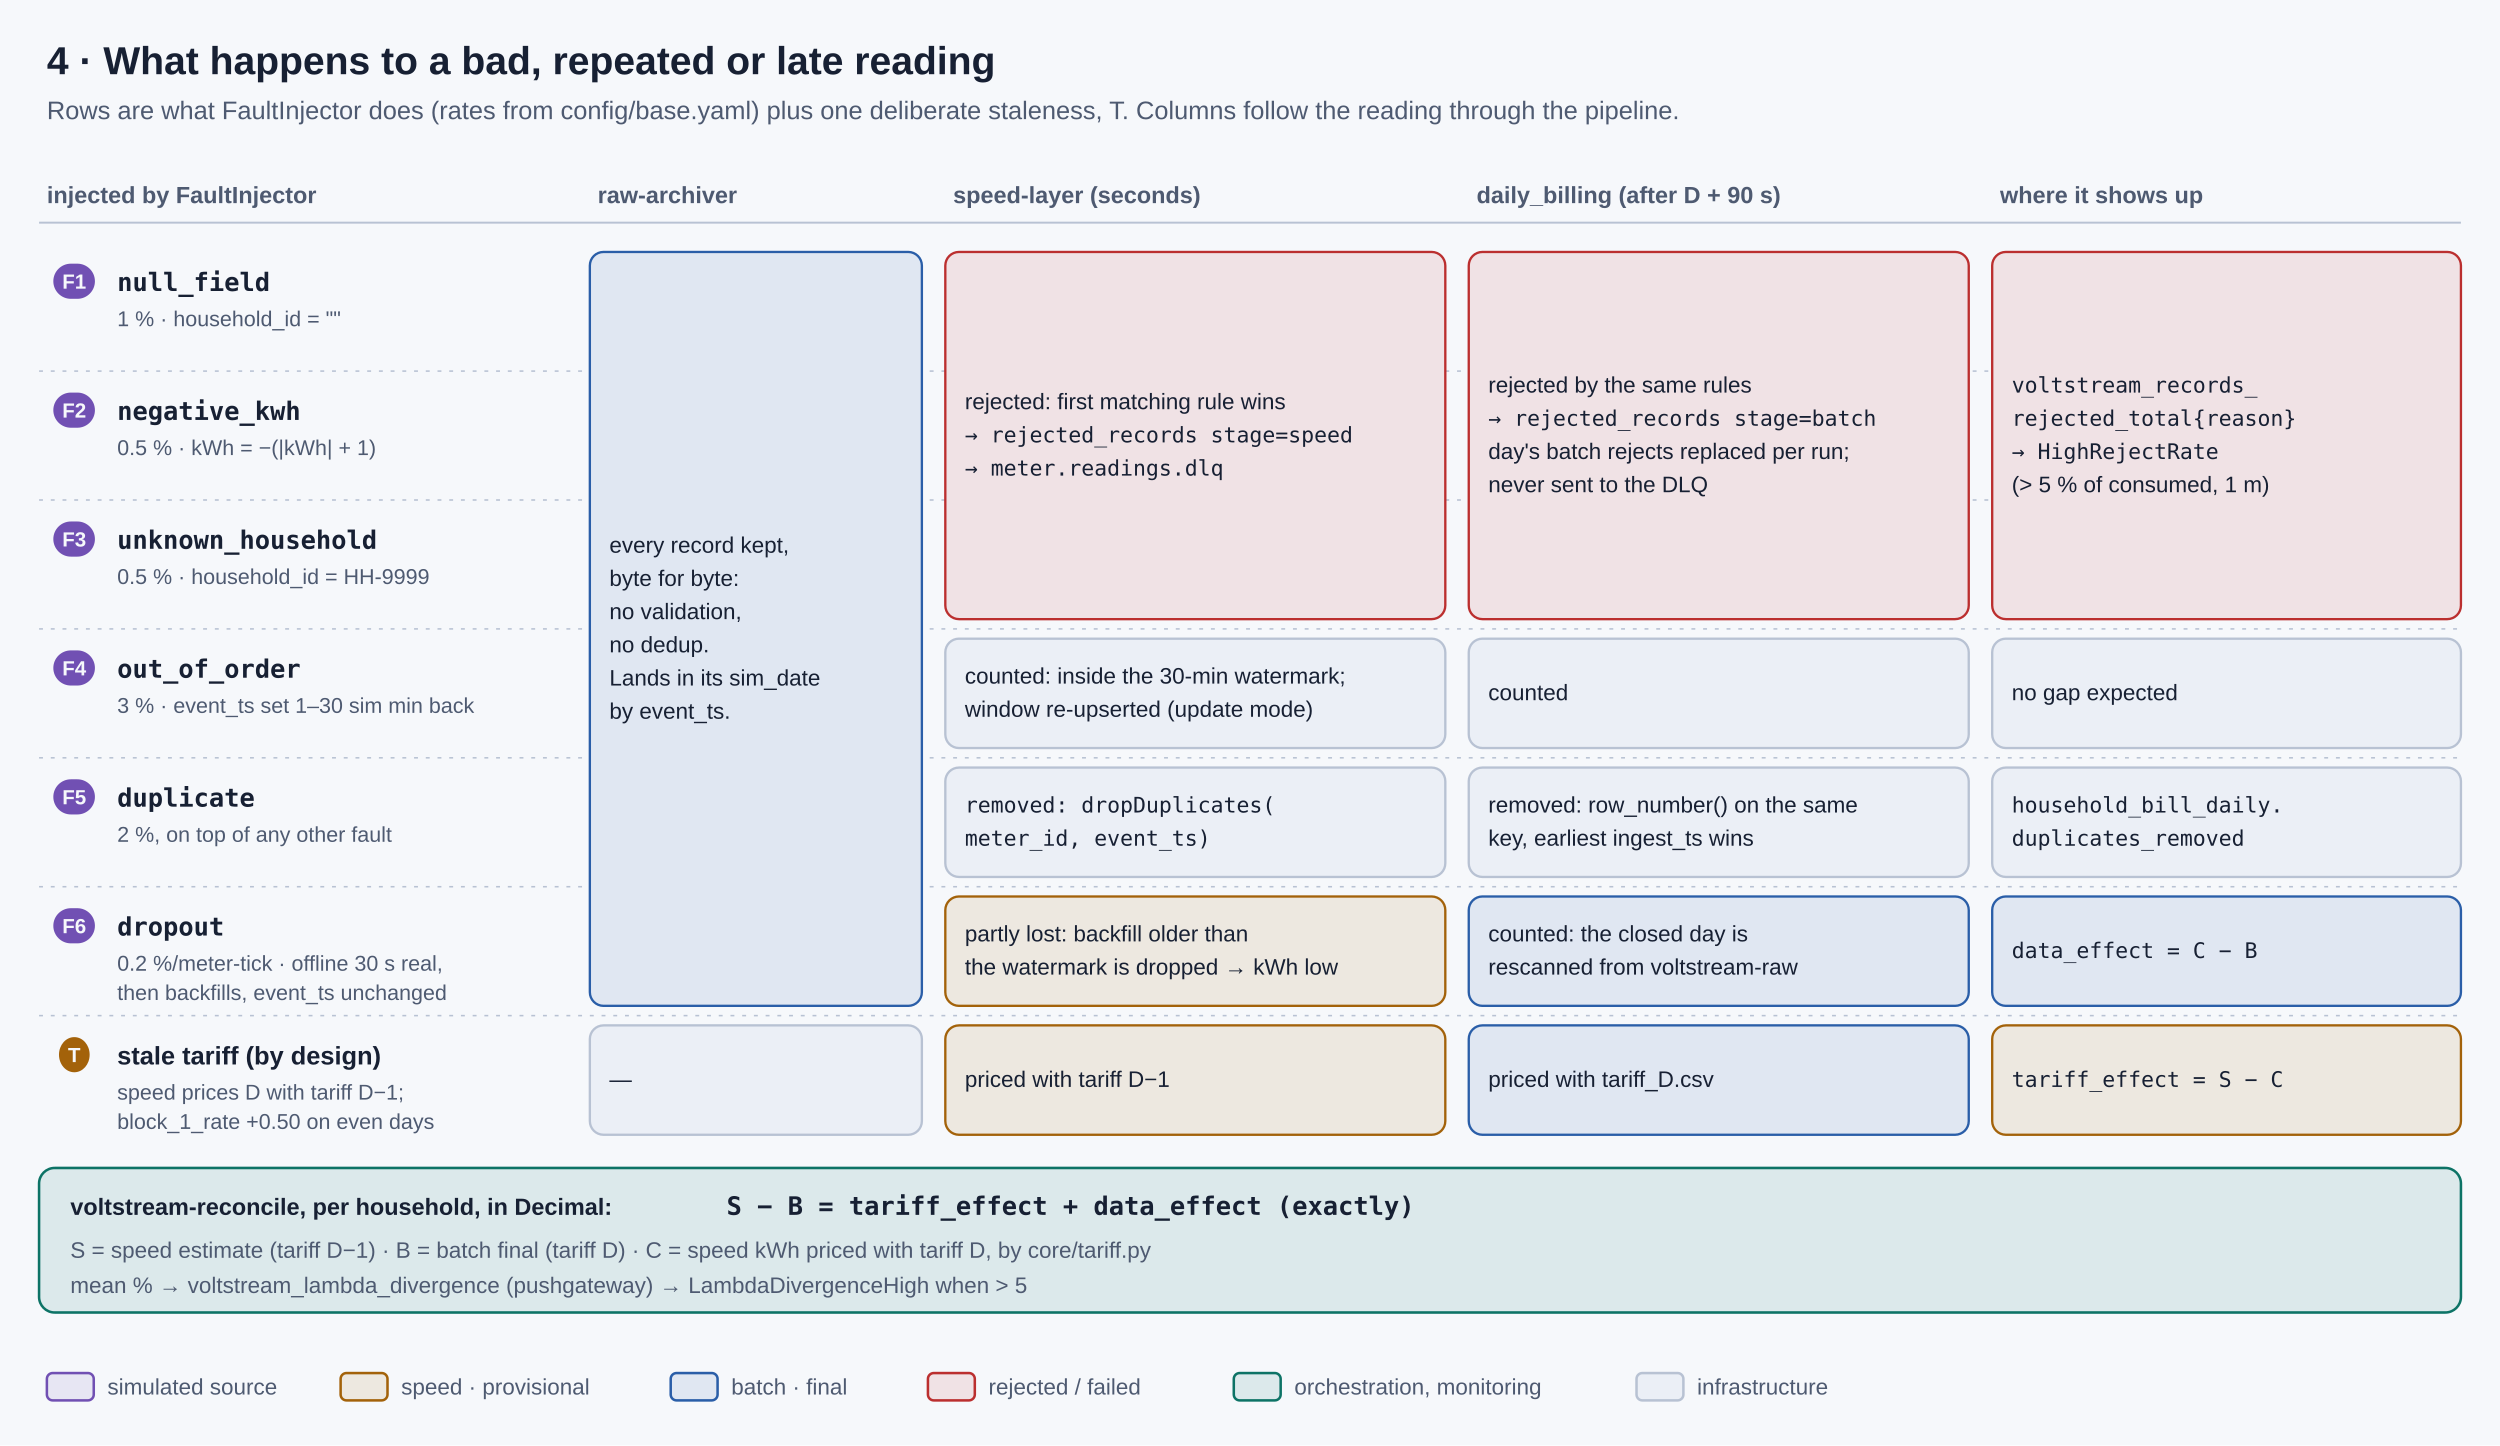
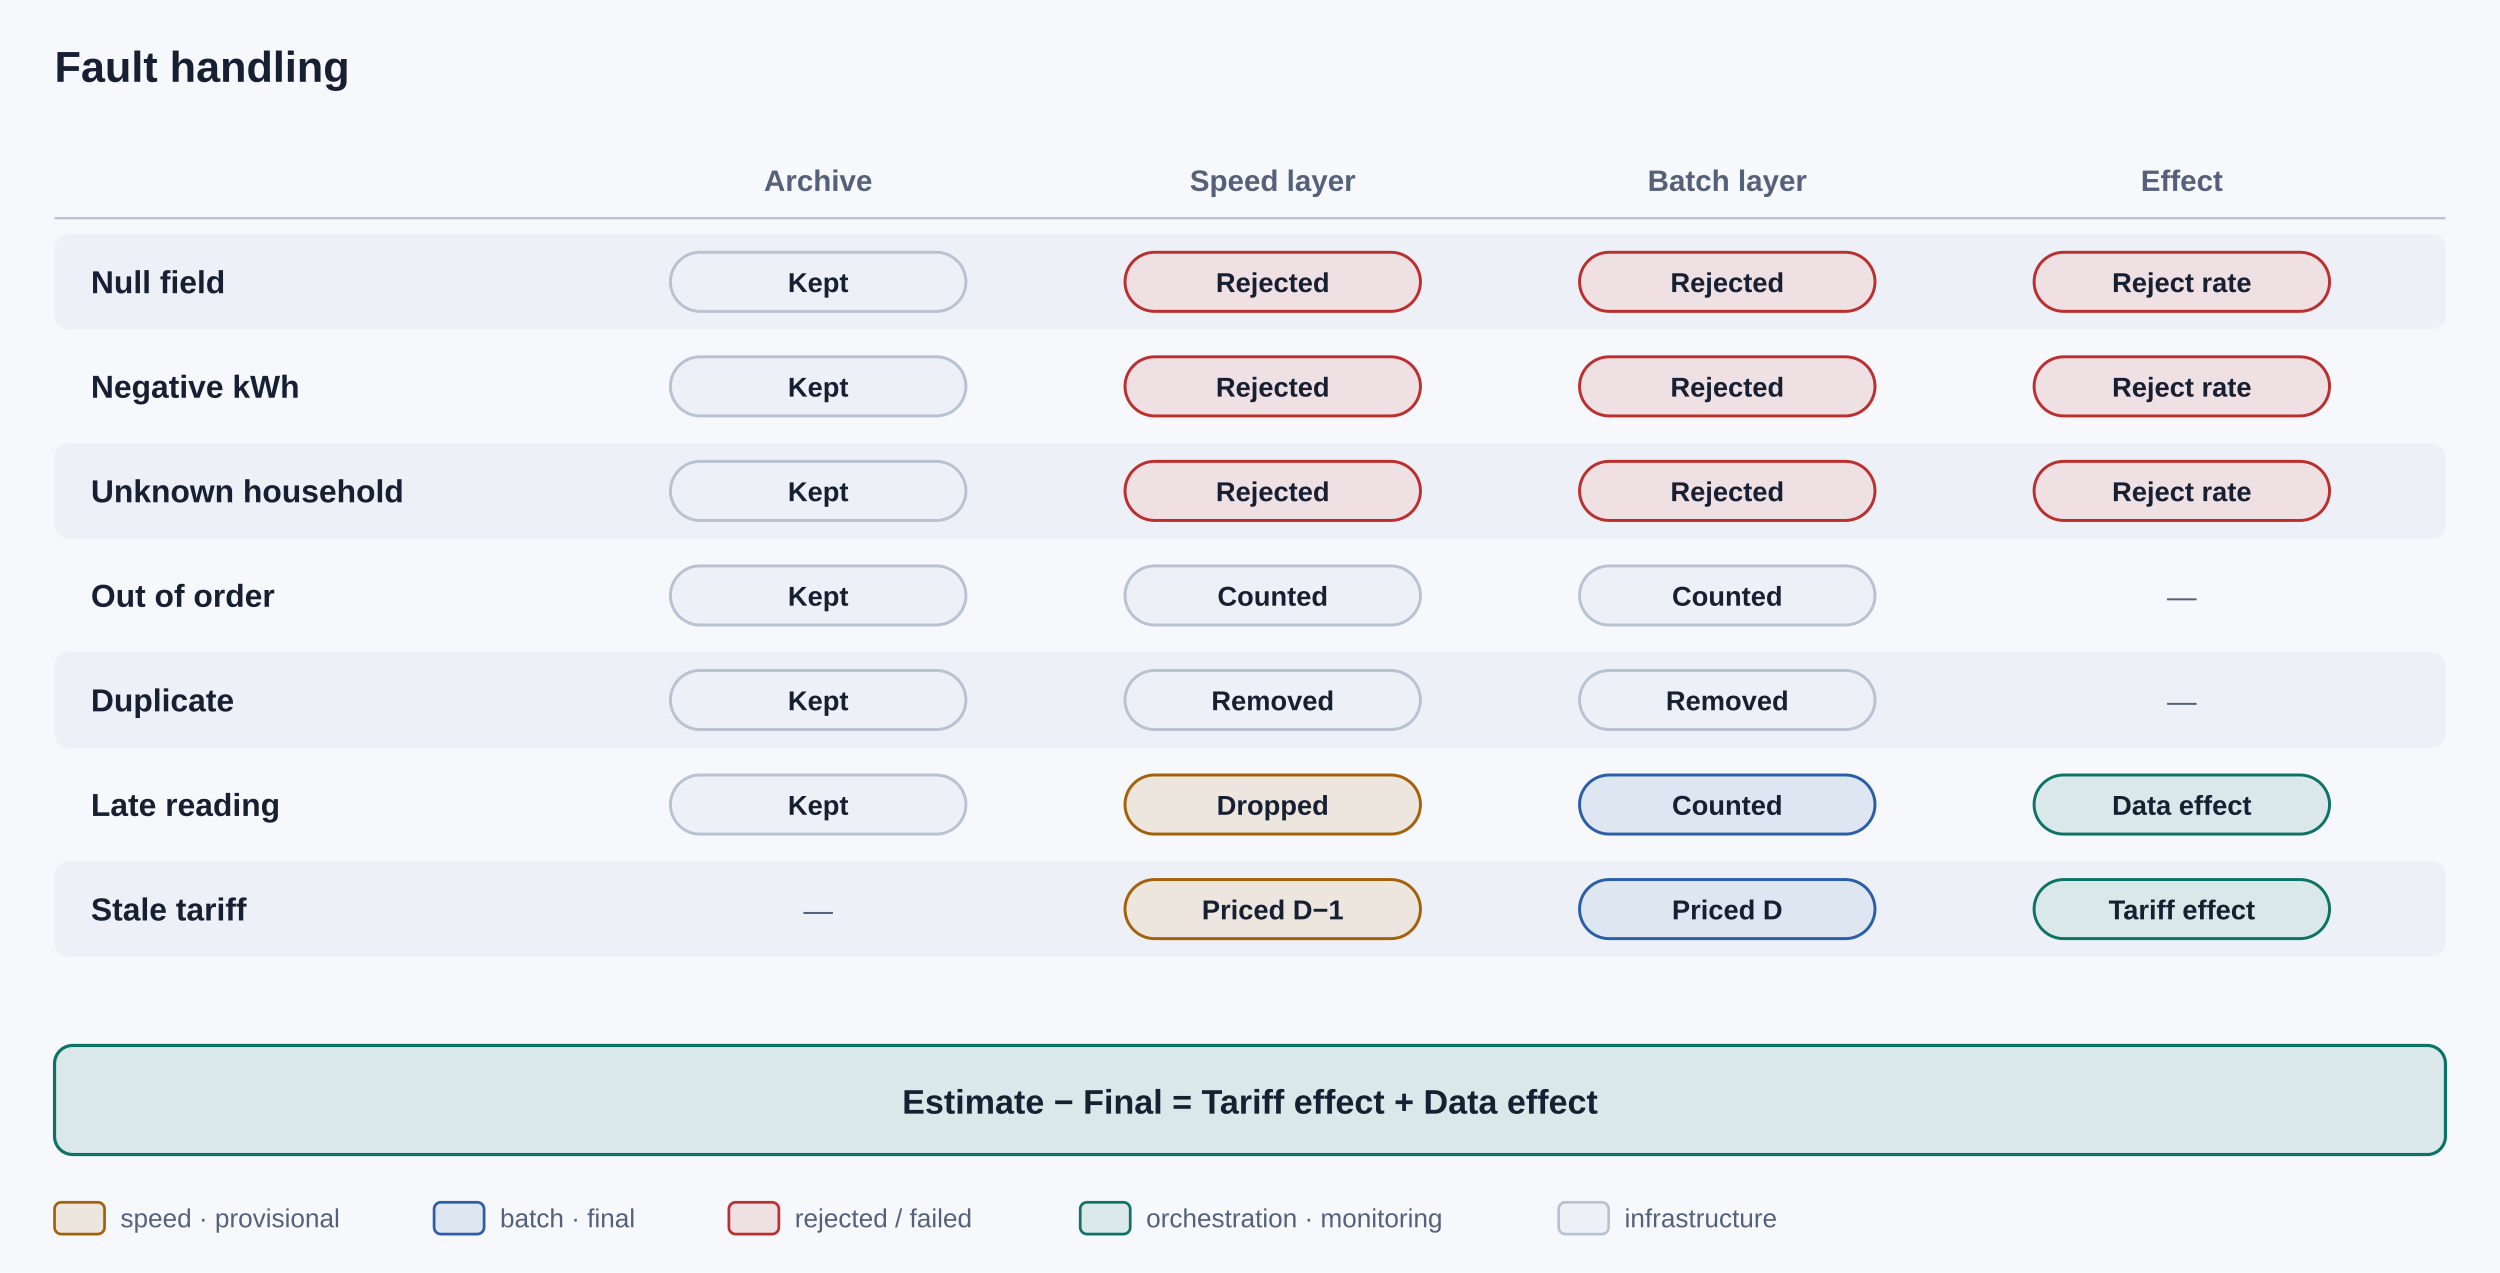
- <svg xmlns="http://www.w3.org/2000/svg" width="1280" height="740" viewBox="0 0 1280 740" role="img" aria-labelledby="title desc">
+ <svg xmlns="http://www.w3.org/2000/svg" width="1100" height="560" viewBox="0 0 1100 560" role="img" aria-labelledby="title desc">
  <defs />
-   <rect width="1280" height="740" fill="#f6f8fb" />
-   <text x="24.0" y="38.0" font-family="'Segoe UI', -apple-system, BlinkMacSystemFont, 'Helvetica Neue', Arial, sans-serif" font-size="20" font-weight="650" fill="#172033" text-anchor="start">4 · What happens to a bad, repeated or late reading</text>
-   <text x="24.0" y="61.0" font-family="'Segoe UI', -apple-system, BlinkMacSystemFont, 'Helvetica Neue', Arial, sans-serif" font-size="13" font-weight="400" fill="#4e5a71" text-anchor="start">Rows are what FaultInjector does (rates from config/base.yaml) plus one deliberate staleness, T. Columns follow the reading through the pipeline.</text>
-   <text x="24.0" y="104.0" font-family="'Segoe UI', -apple-system, BlinkMacSystemFont, 'Helvetica Neue', Arial, sans-serif" font-size="12" font-weight="700" fill="#4e5a71" text-anchor="start">injected by FaultInjector</text>
-   <text x="306.0" y="104.0" font-family="'Segoe UI', -apple-system, BlinkMacSystemFont, 'Helvetica Neue', Arial, sans-serif" font-size="12" font-weight="700" fill="#4e5a71" text-anchor="start">raw-archiver</text>
-   <text x="488.0" y="104.0" font-family="'Segoe UI', -apple-system, BlinkMacSystemFont, 'Helvetica Neue', Arial, sans-serif" font-size="12" font-weight="700" fill="#4e5a71" text-anchor="start">speed-layer (seconds)</text>
-   <text x="756.0" y="104.0" font-family="'Segoe UI', -apple-system, BlinkMacSystemFont, 'Helvetica Neue', Arial, sans-serif" font-size="12" font-weight="700" fill="#4e5a71" text-anchor="start">daily_billing (after D + 90 s)</text>
-   <text x="1024.0" y="104.0" font-family="'Segoe UI', -apple-system, BlinkMacSystemFont, 'Helvetica Neue', Arial, sans-serif" font-size="12" font-weight="700" fill="#4e5a71" text-anchor="start">where it shows up</text>
-   <line x1="20" y1="114" x2="1260" y2="114" stroke="#b8c2d3" stroke-width="1" />
-   <rect x="27.3" y="135.0" width="21.3" height="18.0" rx="9" fill="#7150b3" />
-   <text x="38.0" y="147.8" font-family="'Segoe UI', -apple-system, BlinkMacSystemFont, 'Helvetica Neue', Arial, sans-serif" font-size="10.5" font-weight="700" fill="#f6f8fb" text-anchor="middle">F1</text>
-   <text x="60.0" y="149.0" font-family="ui-monospace, 'SFMono-Regular', 'Cascadia Mono', Consolas, Menlo, monospace" font-size="13" font-weight="650" fill="#172033" text-anchor="start">null_field</text>
-   <text x="60.0" y="167.0" font-family="'Segoe UI', -apple-system, BlinkMacSystemFont, 'Helvetica Neue', Arial, sans-serif" font-size="11" font-weight="400" fill="#4e5a71" text-anchor="start">1 % · household_id = ""</text>
-   <rect x="27.3" y="201.0" width="21.3" height="18.0" rx="9" fill="#7150b3" />
-   <text x="38.0" y="213.8" font-family="'Segoe UI', -apple-system, BlinkMacSystemFont, 'Helvetica Neue', Arial, sans-serif" font-size="10.5" font-weight="700" fill="#f6f8fb" text-anchor="middle">F2</text>
-   <text x="60.0" y="215.0" font-family="ui-monospace, 'SFMono-Regular', 'Cascadia Mono', Consolas, Menlo, monospace" font-size="13" font-weight="650" fill="#172033" text-anchor="start">negative_kwh</text>
-   <text x="60.0" y="233.0" font-family="'Segoe UI', -apple-system, BlinkMacSystemFont, 'Helvetica Neue', Arial, sans-serif" font-size="11" font-weight="400" fill="#4e5a71" text-anchor="start">0.5 % · kWh = −(|kWh| + 1)</text>
-   <line x1="20" y1="190" x2="1260" y2="190" stroke="#b8c2d3" stroke-width="0.8" stroke-dasharray="2 4" />
-   <rect x="27.3" y="267.0" width="21.3" height="18.0" rx="9" fill="#7150b3" />
-   <text x="38.0" y="279.8" font-family="'Segoe UI', -apple-system, BlinkMacSystemFont, 'Helvetica Neue', Arial, sans-serif" font-size="10.5" font-weight="700" fill="#f6f8fb" text-anchor="middle">F3</text>
-   <text x="60.0" y="281.0" font-family="ui-monospace, 'SFMono-Regular', 'Cascadia Mono', Consolas, Menlo, monospace" font-size="13" font-weight="650" fill="#172033" text-anchor="start">unknown_household</text>
-   <text x="60.0" y="299.0" font-family="'Segoe UI', -apple-system, BlinkMacSystemFont, 'Helvetica Neue', Arial, sans-serif" font-size="11" font-weight="400" fill="#4e5a71" text-anchor="start">0.5 % · household_id = HH-9999</text>
-   <line x1="20" y1="256" x2="1260" y2="256" stroke="#b8c2d3" stroke-width="0.8" stroke-dasharray="2 4" />
-   <rect x="27.3" y="333.0" width="21.3" height="18.0" rx="9" fill="#7150b3" />
-   <text x="38.0" y="345.8" font-family="'Segoe UI', -apple-system, BlinkMacSystemFont, 'Helvetica Neue', Arial, sans-serif" font-size="10.5" font-weight="700" fill="#f6f8fb" text-anchor="middle">F4</text>
-   <text x="60.0" y="347.0" font-family="ui-monospace, 'SFMono-Regular', 'Cascadia Mono', Consolas, Menlo, monospace" font-size="13" font-weight="650" fill="#172033" text-anchor="start">out_of_order</text>
-   <text x="60.0" y="365.0" font-family="'Segoe UI', -apple-system, BlinkMacSystemFont, 'Helvetica Neue', Arial, sans-serif" font-size="11" font-weight="400" fill="#4e5a71" text-anchor="start">3 % · event_ts set 1–30 sim min back</text>
-   <line x1="20" y1="322" x2="1260" y2="322" stroke="#b8c2d3" stroke-width="0.8" stroke-dasharray="2 4" />
-   <rect x="27.3" y="399.0" width="21.3" height="18.0" rx="9" fill="#7150b3" />
-   <text x="38.0" y="411.8" font-family="'Segoe UI', -apple-system, BlinkMacSystemFont, 'Helvetica Neue', Arial, sans-serif" font-size="10.5" font-weight="700" fill="#f6f8fb" text-anchor="middle">F5</text>
-   <text x="60.0" y="413.0" font-family="ui-monospace, 'SFMono-Regular', 'Cascadia Mono', Consolas, Menlo, monospace" font-size="13" font-weight="650" fill="#172033" text-anchor="start">duplicate</text>
-   <text x="60.0" y="431.0" font-family="'Segoe UI', -apple-system, BlinkMacSystemFont, 'Helvetica Neue', Arial, sans-serif" font-size="11" font-weight="400" fill="#4e5a71" text-anchor="start">2 %, on top of any other fault</text>
-   <line x1="20" y1="388" x2="1260" y2="388" stroke="#b8c2d3" stroke-width="0.8" stroke-dasharray="2 4" />
-   <rect x="27.3" y="465.0" width="21.3" height="18.0" rx="9" fill="#7150b3" />
-   <text x="38.0" y="477.8" font-family="'Segoe UI', -apple-system, BlinkMacSystemFont, 'Helvetica Neue', Arial, sans-serif" font-size="10.5" font-weight="700" fill="#f6f8fb" text-anchor="middle">F6</text>
-   <text x="60.0" y="479.0" font-family="ui-monospace, 'SFMono-Regular', 'Cascadia Mono', Consolas, Menlo, monospace" font-size="13" font-weight="650" fill="#172033" text-anchor="start">dropout</text>
-   <text x="60.0" y="497.0" font-family="'Segoe UI', -apple-system, BlinkMacSystemFont, 'Helvetica Neue', Arial, sans-serif" font-size="11" font-weight="400" fill="#4e5a71" text-anchor="start">0.2 %/meter-tick · offline 30 s real,</text>
-   <text x="60.0" y="512.0" font-family="'Segoe UI', -apple-system, BlinkMacSystemFont, 'Helvetica Neue', Arial, sans-serif" font-size="11" font-weight="400" fill="#4e5a71" text-anchor="start">then backfills, event_ts unchanged</text>
-   <line x1="20" y1="454" x2="1260" y2="454" stroke="#b8c2d3" stroke-width="0.8" stroke-dasharray="2 4" />
-   <rect x="30.2" y="531.0" width="15.7" height="18.0" rx="9" fill="#a3620a" />
-   <text x="38.0" y="543.8" font-family="'Segoe UI', -apple-system, BlinkMacSystemFont, 'Helvetica Neue', Arial, sans-serif" font-size="10.5" font-weight="700" fill="#f6f8fb" text-anchor="middle">T</text>
-   <text x="60.0" y="545.0" font-family="'Segoe UI', -apple-system, BlinkMacSystemFont, 'Helvetica Neue', Arial, sans-serif" font-size="13" font-weight="650" fill="#172033" text-anchor="start">stale tariff (by design)</text>
-   <text x="60.0" y="563.0" font-family="'Segoe UI', -apple-system, BlinkMacSystemFont, 'Helvetica Neue', Arial, sans-serif" font-size="11" font-weight="400" fill="#4e5a71" text-anchor="start">speed prices D with tariff D−1;</text>
-   <text x="60.0" y="578.0" font-family="'Segoe UI', -apple-system, BlinkMacSystemFont, 'Helvetica Neue', Arial, sans-serif" font-size="11" font-weight="400" fill="#4e5a71" text-anchor="start">block_1_rate +0.50 on even days</text>
-   <line x1="20" y1="520" x2="1260" y2="520" stroke="#b8c2d3" stroke-width="0.8" stroke-dasharray="2 4" />
-   <rect x="302.0" y="129.0" width="170.0" height="386.0" rx="7" fill="#e0e7f2" stroke="#2a5ea8" stroke-width="1.2" />
-   <text x="312.0" y="283.0" font-family="'Segoe UI', -apple-system, BlinkMacSystemFont, 'Helvetica Neue', Arial, sans-serif" font-size="11.5" font-weight="400" fill="#172033" text-anchor="start">every record kept,</text>
-   <text x="312.0" y="300.0" font-family="'Segoe UI', -apple-system, BlinkMacSystemFont, 'Helvetica Neue', Arial, sans-serif" font-size="11.5" font-weight="400" fill="#172033" text-anchor="start">byte for byte:</text>
-   <text x="312.0" y="317.0" font-family="'Segoe UI', -apple-system, BlinkMacSystemFont, 'Helvetica Neue', Arial, sans-serif" font-size="11.5" font-weight="400" fill="#172033" text-anchor="start">no validation,</text>
-   <text x="312.0" y="334.0" font-family="'Segoe UI', -apple-system, BlinkMacSystemFont, 'Helvetica Neue', Arial, sans-serif" font-size="11.5" font-weight="400" fill="#172033" text-anchor="start">no dedup.</text>
-   <text x="312.0" y="351.0" font-family="'Segoe UI', -apple-system, BlinkMacSystemFont, 'Helvetica Neue', Arial, sans-serif" font-size="11.5" font-weight="400" fill="#172033" text-anchor="start">Lands in its sim_date</text>
-   <text x="312.0" y="368.0" font-family="'Segoe UI', -apple-system, BlinkMacSystemFont, 'Helvetica Neue', Arial, sans-serif" font-size="11.5" font-weight="400" fill="#172033" text-anchor="start">by event_ts.</text>
-   <rect x="302.0" y="525.0" width="170.0" height="56.0" rx="7" fill="#ebeff6" stroke="#b8c2d3" stroke-width="1.2" />
-   <text x="312.0" y="556.5" font-family="'Segoe UI', -apple-system, BlinkMacSystemFont, 'Helvetica Neue', Arial, sans-serif" font-size="11.5" font-weight="400" fill="#172033" text-anchor="start">—</text>
-   <rect x="484.0" y="129.0" width="256.0" height="188.0" rx="7" fill="#f0e2e5" stroke="#bb2f2f" stroke-width="1.2" />
-   <text x="494.0" y="209.5" font-family="'Segoe UI', -apple-system, BlinkMacSystemFont, 'Helvetica Neue', Arial, sans-serif" font-size="11.5" font-weight="400" fill="#172033" text-anchor="start">rejected: first matching rule wins</text>
-   <text x="494.0" y="226.5" font-family="ui-monospace, 'SFMono-Regular', 'Cascadia Mono', Consolas, Menlo, monospace" font-size="11" font-weight="400" fill="#172033" text-anchor="start">→ rejected_records stage=speed</text>
-   <text x="494.0" y="243.5" font-family="ui-monospace, 'SFMono-Regular', 'Cascadia Mono', Consolas, Menlo, monospace" font-size="11" font-weight="400" fill="#172033" text-anchor="start">→ meter.readings.dlq</text>
-   <rect x="752.0" y="129.0" width="256.0" height="188.0" rx="7" fill="#f0e2e5" stroke="#bb2f2f" stroke-width="1.2" />
-   <text x="762.0" y="201.0" font-family="'Segoe UI', -apple-system, BlinkMacSystemFont, 'Helvetica Neue', Arial, sans-serif" font-size="11.5" font-weight="400" fill="#172033" text-anchor="start">rejected by the same rules</text>
-   <text x="762.0" y="218.0" font-family="ui-monospace, 'SFMono-Regular', 'Cascadia Mono', Consolas, Menlo, monospace" font-size="11" font-weight="400" fill="#172033" text-anchor="start">→ rejected_records stage=batch</text>
-   <text x="762.0" y="235.0" font-family="'Segoe UI', -apple-system, BlinkMacSystemFont, 'Helvetica Neue', Arial, sans-serif" font-size="11.5" font-weight="400" fill="#172033" text-anchor="start">day's batch rejects replaced per run;</text>
-   <text x="762.0" y="252.0" font-family="'Segoe UI', -apple-system, BlinkMacSystemFont, 'Helvetica Neue', Arial, sans-serif" font-size="11.5" font-weight="400" fill="#172033" text-anchor="start">never sent to the DLQ</text>
-   <rect x="1020.0" y="129.0" width="240.0" height="188.0" rx="7" fill="#f0e2e5" stroke="#bb2f2f" stroke-width="1.2" />
-   <text x="1030.0" y="201.0" font-family="ui-monospace, 'SFMono-Regular', 'Cascadia Mono', Consolas, Menlo, monospace" font-size="11" font-weight="400" fill="#172033" text-anchor="start">voltstream_records_</text>
-   <text x="1030.0" y="218.0" font-family="ui-monospace, 'SFMono-Regular', 'Cascadia Mono', Consolas, Menlo, monospace" font-size="11" font-weight="400" fill="#172033" text-anchor="start">  rejected_total{reason}</text>
-   <text x="1030.0" y="235.0" font-family="ui-monospace, 'SFMono-Regular', 'Cascadia Mono', Consolas, Menlo, monospace" font-size="11" font-weight="400" fill="#172033" text-anchor="start">→ HighRejectRate</text>
-   <text x="1030.0" y="252.0" font-family="'Segoe UI', -apple-system, BlinkMacSystemFont, 'Helvetica Neue', Arial, sans-serif" font-size="11.5" font-weight="400" fill="#172033" text-anchor="start">  (&gt; 5 % of consumed, 1 m)</text>
-   <rect x="484.0" y="327.0" width="256.0" height="56.0" rx="7" fill="#ebeff6" stroke="#b8c2d3" stroke-width="1.2" />
-   <text x="494.0" y="350.0" font-family="'Segoe UI', -apple-system, BlinkMacSystemFont, 'Helvetica Neue', Arial, sans-serif" font-size="11.5" font-weight="400" fill="#172033" text-anchor="start">counted: inside the 30-min watermark;</text>
-   <text x="494.0" y="367.0" font-family="'Segoe UI', -apple-system, BlinkMacSystemFont, 'Helvetica Neue', Arial, sans-serif" font-size="11.5" font-weight="400" fill="#172033" text-anchor="start">window re-upserted (update mode)</text>
-   <rect x="752.0" y="327.0" width="256.0" height="56.0" rx="7" fill="#ebeff6" stroke="#b8c2d3" stroke-width="1.2" />
-   <text x="762.0" y="358.5" font-family="'Segoe UI', -apple-system, BlinkMacSystemFont, 'Helvetica Neue', Arial, sans-serif" font-size="11.5" font-weight="400" fill="#172033" text-anchor="start">counted</text>
-   <rect x="1020.0" y="327.0" width="240.0" height="56.0" rx="7" fill="#ebeff6" stroke="#b8c2d3" stroke-width="1.2" />
-   <text x="1030.0" y="358.5" font-family="'Segoe UI', -apple-system, BlinkMacSystemFont, 'Helvetica Neue', Arial, sans-serif" font-size="11.5" font-weight="400" fill="#172033" text-anchor="start">no gap expected</text>
-   <rect x="484.0" y="393.0" width="256.0" height="56.0" rx="7" fill="#ebeff6" stroke="#b8c2d3" stroke-width="1.2" />
-   <text x="494.0" y="416.0" font-family="ui-monospace, 'SFMono-Regular', 'Cascadia Mono', Consolas, Menlo, monospace" font-size="11" font-weight="400" fill="#172033" text-anchor="start">removed: dropDuplicates(</text>
-   <text x="494.0" y="433.0" font-family="ui-monospace, 'SFMono-Regular', 'Cascadia Mono', Consolas, Menlo, monospace" font-size="11" font-weight="400" fill="#172033" text-anchor="start">  meter_id, event_ts)</text>
-   <rect x="752.0" y="393.0" width="256.0" height="56.0" rx="7" fill="#ebeff6" stroke="#b8c2d3" stroke-width="1.2" />
-   <text x="762.0" y="416.0" font-family="'Segoe UI', -apple-system, BlinkMacSystemFont, 'Helvetica Neue', Arial, sans-serif" font-size="11.5" font-weight="400" fill="#172033" text-anchor="start">removed: row_number() on the same</text>
-   <text x="762.0" y="433.0" font-family="'Segoe UI', -apple-system, BlinkMacSystemFont, 'Helvetica Neue', Arial, sans-serif" font-size="11.5" font-weight="400" fill="#172033" text-anchor="start">key, earliest ingest_ts wins</text>
-   <rect x="1020.0" y="393.0" width="240.0" height="56.0" rx="7" fill="#ebeff6" stroke="#b8c2d3" stroke-width="1.2" />
-   <text x="1030.0" y="416.0" font-family="ui-monospace, 'SFMono-Regular', 'Cascadia Mono', Consolas, Menlo, monospace" font-size="11" font-weight="400" fill="#172033" text-anchor="start">household_bill_daily.</text>
-   <text x="1030.0" y="433.0" font-family="ui-monospace, 'SFMono-Regular', 'Cascadia Mono', Consolas, Menlo, monospace" font-size="11" font-weight="400" fill="#172033" text-anchor="start">  duplicates_removed</text>
-   <rect x="484.0" y="459.0" width="256.0" height="56.0" rx="7" fill="#ede8e0" stroke="#a3620a" stroke-width="1.2" />
-   <text x="494.0" y="482.0" font-family="'Segoe UI', -apple-system, BlinkMacSystemFont, 'Helvetica Neue', Arial, sans-serif" font-size="11.5" font-weight="400" fill="#172033" text-anchor="start">partly lost: backfill older than</text>
-   <text x="494.0" y="499.0" font-family="'Segoe UI', -apple-system, BlinkMacSystemFont, 'Helvetica Neue', Arial, sans-serif" font-size="11.5" font-weight="400" fill="#172033" text-anchor="start">the watermark is dropped → kWh low</text>
-   <rect x="752.0" y="459.0" width="256.0" height="56.0" rx="7" fill="#e0e7f2" stroke="#2a5ea8" stroke-width="1.2" />
-   <text x="762.0" y="482.0" font-family="'Segoe UI', -apple-system, BlinkMacSystemFont, 'Helvetica Neue', Arial, sans-serif" font-size="11.5" font-weight="400" fill="#172033" text-anchor="start">counted: the closed day is</text>
-   <text x="762.0" y="499.0" font-family="'Segoe UI', -apple-system, BlinkMacSystemFont, 'Helvetica Neue', Arial, sans-serif" font-size="11.5" font-weight="400" fill="#172033" text-anchor="start">rescanned from voltstream-raw</text>
-   <rect x="1020.0" y="459.0" width="240.0" height="56.0" rx="7" fill="#e0e7f2" stroke="#2a5ea8" stroke-width="1.2" />
-   <text x="1030.0" y="490.5" font-family="ui-monospace, 'SFMono-Regular', 'Cascadia Mono', Consolas, Menlo, monospace" font-size="11" font-weight="400" fill="#172033" text-anchor="start">data_effect = C − B</text>
-   <rect x="484.0" y="525.0" width="256.0" height="56.0" rx="7" fill="#ede8e0" stroke="#a3620a" stroke-width="1.2" />
-   <text x="494.0" y="556.5" font-family="'Segoe UI', -apple-system, BlinkMacSystemFont, 'Helvetica Neue', Arial, sans-serif" font-size="11.5" font-weight="400" fill="#172033" text-anchor="start">priced with tariff D−1</text>
-   <rect x="752.0" y="525.0" width="256.0" height="56.0" rx="7" fill="#e0e7f2" stroke="#2a5ea8" stroke-width="1.2" />
-   <text x="762.0" y="556.5" font-family="'Segoe UI', -apple-system, BlinkMacSystemFont, 'Helvetica Neue', Arial, sans-serif" font-size="11.5" font-weight="400" fill="#172033" text-anchor="start">priced with tariff_D.csv</text>
-   <rect x="1020.0" y="525.0" width="240.0" height="56.0" rx="7" fill="#ede8e0" stroke="#a3620a" stroke-width="1.2" />
-   <text x="1030.0" y="556.5" font-family="ui-monospace, 'SFMono-Regular', 'Cascadia Mono', Consolas, Menlo, monospace" font-size="11" font-weight="400" fill="#172033" text-anchor="start">tariff_effect = S − C</text>
-   <rect x="20.0" y="598.0" width="1240.0" height="74.0" rx="8" fill="#dce9eb" stroke="#0d7366" stroke-width="1.3" />
-   <text x="36.0" y="622.0" font-family="'Segoe UI', -apple-system, BlinkMacSystemFont, 'Helvetica Neue', Arial, sans-serif" font-size="12" font-weight="650" fill="#172033" text-anchor="start">voltstream-reconcile, per household, in Decimal:</text>
-   <text x="372.0" y="622.0" font-family="ui-monospace, 'SFMono-Regular', 'Cascadia Mono', Consolas, Menlo, monospace" font-size="13" font-weight="700" fill="#172033" text-anchor="start">S − B = tariff_effect + data_effect   (exactly)</text>
-   <text x="36.0" y="644.0" font-family="'Segoe UI', -apple-system, BlinkMacSystemFont, 'Helvetica Neue', Arial, sans-serif" font-size="11.5" font-weight="400" fill="#4e5a71" text-anchor="start">S = speed estimate (tariff D−1) · B = batch final (tariff D) · C = speed kWh priced with tariff D, by core/tariff.py</text>
-   <text x="36.0" y="662.0" font-family="'Segoe UI', -apple-system, BlinkMacSystemFont, 'Helvetica Neue', Arial, sans-serif" font-size="11.5" font-weight="400" fill="#4e5a71" text-anchor="start">mean % → voltstream_lambda_divergence (pushgateway) → LambdaDivergenceHigh when &gt; 5</text>
-   <rect x="24.0" y="703.0" width="24.0" height="14.0" rx="3" fill="#e7e6f3" stroke="#7150b3" stroke-width="1.3" />
-   <text x="55.0" y="714.0" font-family="'Segoe UI', -apple-system, BlinkMacSystemFont, 'Helvetica Neue', Arial, sans-serif" font-size="11.5" font-weight="400" fill="#4e5a71" text-anchor="start">simulated source</text>
-   <rect x="174.4" y="703.0" width="24.0" height="14.0" rx="3" fill="#ede8e0" stroke="#a3620a" stroke-width="1.3" />
-   <text x="205.4" y="714.0" font-family="'Segoe UI', -apple-system, BlinkMacSystemFont, 'Helvetica Neue', Arial, sans-serif" font-size="11.5" font-weight="400" fill="#4e5a71" text-anchor="start">speed · provisional</text>
-   <rect x="343.4" y="703.0" width="24.0" height="14.0" rx="3" fill="#e0e7f2" stroke="#2a5ea8" stroke-width="1.3" />
-   <text x="374.4" y="714.0" font-family="'Segoe UI', -apple-system, BlinkMacSystemFont, 'Helvetica Neue', Arial, sans-serif" font-size="11.5" font-weight="400" fill="#4e5a71" text-anchor="start">batch · final</text>
-   <rect x="475.1" y="703.0" width="24.0" height="14.0" rx="3" fill="#f0e2e5" stroke="#bb2f2f" stroke-width="1.3" />
-   <text x="506.1" y="714.0" font-family="'Segoe UI', -apple-system, BlinkMacSystemFont, 'Helvetica Neue', Arial, sans-serif" font-size="11.5" font-weight="400" fill="#4e5a71" text-anchor="start">rejected / failed</text>
-   <rect x="631.7" y="703.0" width="24.0" height="14.0" rx="3" fill="#dce9eb" stroke="#0d7366" stroke-width="1.3" />
-   <text x="662.7" y="714.0" font-family="'Segoe UI', -apple-system, BlinkMacSystemFont, 'Helvetica Neue', Arial, sans-serif" font-size="11.5" font-weight="400" fill="#4e5a71" text-anchor="start">orchestration, monitoring</text>
-   <rect x="837.9" y="703.0" width="24.0" height="14.0" rx="3" fill="#ebeff6" stroke="#b8c2d3" stroke-width="1.3" />
-   <text x="868.9" y="714.0" font-family="'Segoe UI', -apple-system, BlinkMacSystemFont, 'Helvetica Neue', Arial, sans-serif" font-size="11.5" font-weight="400" fill="#4e5a71" text-anchor="start">infrastructure</text>
+   <rect width="1100" height="560" fill="#f6f8fb" />
+   <text x="24.0" y="36.0" font-family="'Segoe UI', -apple-system, BlinkMacSystemFont, 'Helvetica Neue', Arial, sans-serif" font-size="19" font-weight="650" fill="#172033" text-anchor="start">Fault handling</text>
+   <text x="360.0" y="84.0" font-family="'Segoe UI', -apple-system, BlinkMacSystemFont, 'Helvetica Neue', Arial, sans-serif" font-size="13" font-weight="700" fill="#55617a" text-anchor="middle">Archive</text>
+   <text x="560.0" y="84.0" font-family="'Segoe UI', -apple-system, BlinkMacSystemFont, 'Helvetica Neue', Arial, sans-serif" font-size="13" font-weight="700" fill="#55617a" text-anchor="middle">Speed layer</text>
+   <text x="760.0" y="84.0" font-family="'Segoe UI', -apple-system, BlinkMacSystemFont, 'Helvetica Neue', Arial, sans-serif" font-size="13" font-weight="700" fill="#55617a" text-anchor="middle">Batch layer</text>
+   <text x="960.0" y="84.0" font-family="'Segoe UI', -apple-system, BlinkMacSystemFont, 'Helvetica Neue', Arial, sans-serif" font-size="13" font-weight="700" fill="#55617a" text-anchor="middle">Effect</text>
+   <line x1="24" y1="96" x2="1076" y2="96" stroke="#b8c2d3" />
+   <rect x="24.0" y="103.0" width="1052.0" height="42.0" rx="6" fill="#edf1f7" />
+   <text x="40.0" y="129.0" font-family="'Segoe UI', -apple-system, BlinkMacSystemFont, 'Helvetica Neue', Arial, sans-serif" font-size="14" font-weight="650" fill="#172033" text-anchor="start">Null field</text>
+   <rect x="295.0" y="111.0" width="130.0" height="26.0" rx="13" fill="#edf1f7" stroke="#b8c2d3" stroke-width="1.3" />
+   <text x="360.0" y="128.5" font-family="'Segoe UI', -apple-system, BlinkMacSystemFont, 'Helvetica Neue', Arial, sans-serif" font-size="12" font-weight="600" fill="#172033" text-anchor="middle">Kept</text>
+   <rect x="495.0" y="111.0" width="130.0" height="26.0" rx="13" fill="#efe0e3" stroke="#bb2f2f" stroke-width="1.3" />
+   <text x="560.0" y="128.5" font-family="'Segoe UI', -apple-system, BlinkMacSystemFont, 'Helvetica Neue', Arial, sans-serif" font-size="12" font-weight="600" fill="#172033" text-anchor="middle">Rejected</text>
+   <rect x="695.0" y="111.0" width="130.0" height="26.0" rx="13" fill="#efe0e3" stroke="#bb2f2f" stroke-width="1.3" />
+   <text x="760.0" y="128.5" font-family="'Segoe UI', -apple-system, BlinkMacSystemFont, 'Helvetica Neue', Arial, sans-serif" font-size="12" font-weight="600" fill="#172033" text-anchor="middle">Rejected</text>
+   <rect x="895.0" y="111.0" width="130.0" height="26.0" rx="13" fill="#efe0e3" stroke="#bb2f2f" stroke-width="1.3" />
+   <text x="960.0" y="128.5" font-family="'Segoe UI', -apple-system, BlinkMacSystemFont, 'Helvetica Neue', Arial, sans-serif" font-size="12" font-weight="600" fill="#172033" text-anchor="middle">Reject rate</text>
+   <text x="40.0" y="175.0" font-family="'Segoe UI', -apple-system, BlinkMacSystemFont, 'Helvetica Neue', Arial, sans-serif" font-size="14" font-weight="650" fill="#172033" text-anchor="start">Negative kWh</text>
+   <rect x="295.0" y="157.0" width="130.0" height="26.0" rx="13" fill="#edf1f7" stroke="#b8c2d3" stroke-width="1.3" />
+   <text x="360.0" y="174.5" font-family="'Segoe UI', -apple-system, BlinkMacSystemFont, 'Helvetica Neue', Arial, sans-serif" font-size="12" font-weight="600" fill="#172033" text-anchor="middle">Kept</text>
+   <rect x="495.0" y="157.0" width="130.0" height="26.0" rx="13" fill="#efe0e3" stroke="#bb2f2f" stroke-width="1.3" />
+   <text x="560.0" y="174.5" font-family="'Segoe UI', -apple-system, BlinkMacSystemFont, 'Helvetica Neue', Arial, sans-serif" font-size="12" font-weight="600" fill="#172033" text-anchor="middle">Rejected</text>
+   <rect x="695.0" y="157.0" width="130.0" height="26.0" rx="13" fill="#efe0e3" stroke="#bb2f2f" stroke-width="1.3" />
+   <text x="760.0" y="174.5" font-family="'Segoe UI', -apple-system, BlinkMacSystemFont, 'Helvetica Neue', Arial, sans-serif" font-size="12" font-weight="600" fill="#172033" text-anchor="middle">Rejected</text>
+   <rect x="895.0" y="157.0" width="130.0" height="26.0" rx="13" fill="#efe0e3" stroke="#bb2f2f" stroke-width="1.3" />
+   <text x="960.0" y="174.5" font-family="'Segoe UI', -apple-system, BlinkMacSystemFont, 'Helvetica Neue', Arial, sans-serif" font-size="12" font-weight="600" fill="#172033" text-anchor="middle">Reject rate</text>
+   <rect x="24.0" y="195.0" width="1052.0" height="42.0" rx="6" fill="#edf1f7" />
+   <text x="40.0" y="221.0" font-family="'Segoe UI', -apple-system, BlinkMacSystemFont, 'Helvetica Neue', Arial, sans-serif" font-size="14" font-weight="650" fill="#172033" text-anchor="start">Unknown household</text>
+   <rect x="295.0" y="203.0" width="130.0" height="26.0" rx="13" fill="#edf1f7" stroke="#b8c2d3" stroke-width="1.3" />
+   <text x="360.0" y="220.5" font-family="'Segoe UI', -apple-system, BlinkMacSystemFont, 'Helvetica Neue', Arial, sans-serif" font-size="12" font-weight="600" fill="#172033" text-anchor="middle">Kept</text>
+   <rect x="495.0" y="203.0" width="130.0" height="26.0" rx="13" fill="#efe0e3" stroke="#bb2f2f" stroke-width="1.3" />
+   <text x="560.0" y="220.5" font-family="'Segoe UI', -apple-system, BlinkMacSystemFont, 'Helvetica Neue', Arial, sans-serif" font-size="12" font-weight="600" fill="#172033" text-anchor="middle">Rejected</text>
+   <rect x="695.0" y="203.0" width="130.0" height="26.0" rx="13" fill="#efe0e3" stroke="#bb2f2f" stroke-width="1.3" />
+   <text x="760.0" y="220.5" font-family="'Segoe UI', -apple-system, BlinkMacSystemFont, 'Helvetica Neue', Arial, sans-serif" font-size="12" font-weight="600" fill="#172033" text-anchor="middle">Rejected</text>
+   <rect x="895.0" y="203.0" width="130.0" height="26.0" rx="13" fill="#efe0e3" stroke="#bb2f2f" stroke-width="1.3" />
+   <text x="960.0" y="220.5" font-family="'Segoe UI', -apple-system, BlinkMacSystemFont, 'Helvetica Neue', Arial, sans-serif" font-size="12" font-weight="600" fill="#172033" text-anchor="middle">Reject rate</text>
+   <text x="40.0" y="267.0" font-family="'Segoe UI', -apple-system, BlinkMacSystemFont, 'Helvetica Neue', Arial, sans-serif" font-size="14" font-weight="650" fill="#172033" text-anchor="start">Out of order</text>
+   <rect x="295.0" y="249.0" width="130.0" height="26.0" rx="13" fill="#edf1f7" stroke="#b8c2d3" stroke-width="1.3" />
+   <text x="360.0" y="266.5" font-family="'Segoe UI', -apple-system, BlinkMacSystemFont, 'Helvetica Neue', Arial, sans-serif" font-size="12" font-weight="600" fill="#172033" text-anchor="middle">Kept</text>
+   <rect x="495.0" y="249.0" width="130.0" height="26.0" rx="13" fill="#edf1f7" stroke="#b8c2d3" stroke-width="1.3" />
+   <text x="560.0" y="266.5" font-family="'Segoe UI', -apple-system, BlinkMacSystemFont, 'Helvetica Neue', Arial, sans-serif" font-size="12" font-weight="600" fill="#172033" text-anchor="middle">Counted</text>
+   <rect x="695.0" y="249.0" width="130.0" height="26.0" rx="13" fill="#edf1f7" stroke="#b8c2d3" stroke-width="1.3" />
+   <text x="760.0" y="266.5" font-family="'Segoe UI', -apple-system, BlinkMacSystemFont, 'Helvetica Neue', Arial, sans-serif" font-size="12" font-weight="600" fill="#172033" text-anchor="middle">Counted</text>
+   <text x="960.0" y="267.0" font-family="'Segoe UI', -apple-system, BlinkMacSystemFont, 'Helvetica Neue', Arial, sans-serif" font-size="13" font-weight="400" fill="#55617a" text-anchor="middle">—</text>
+   <rect x="24.0" y="287.0" width="1052.0" height="42.0" rx="6" fill="#edf1f7" />
+   <text x="40.0" y="313.0" font-family="'Segoe UI', -apple-system, BlinkMacSystemFont, 'Helvetica Neue', Arial, sans-serif" font-size="14" font-weight="650" fill="#172033" text-anchor="start">Duplicate</text>
+   <rect x="295.0" y="295.0" width="130.0" height="26.0" rx="13" fill="#edf1f7" stroke="#b8c2d3" stroke-width="1.3" />
+   <text x="360.0" y="312.5" font-family="'Segoe UI', -apple-system, BlinkMacSystemFont, 'Helvetica Neue', Arial, sans-serif" font-size="12" font-weight="600" fill="#172033" text-anchor="middle">Kept</text>
+   <rect x="495.0" y="295.0" width="130.0" height="26.0" rx="13" fill="#edf1f7" stroke="#b8c2d3" stroke-width="1.3" />
+   <text x="560.0" y="312.5" font-family="'Segoe UI', -apple-system, BlinkMacSystemFont, 'Helvetica Neue', Arial, sans-serif" font-size="12" font-weight="600" fill="#172033" text-anchor="middle">Removed</text>
+   <rect x="695.0" y="295.0" width="130.0" height="26.0" rx="13" fill="#edf1f7" stroke="#b8c2d3" stroke-width="1.3" />
+   <text x="760.0" y="312.5" font-family="'Segoe UI', -apple-system, BlinkMacSystemFont, 'Helvetica Neue', Arial, sans-serif" font-size="12" font-weight="600" fill="#172033" text-anchor="middle">Removed</text>
+   <text x="960.0" y="313.0" font-family="'Segoe UI', -apple-system, BlinkMacSystemFont, 'Helvetica Neue', Arial, sans-serif" font-size="13" font-weight="400" fill="#55617a" text-anchor="middle">—</text>
+   <text x="40.0" y="359.0" font-family="'Segoe UI', -apple-system, BlinkMacSystemFont, 'Helvetica Neue', Arial, sans-serif" font-size="14" font-weight="650" fill="#172033" text-anchor="start">Late reading</text>
+   <rect x="295.0" y="341.0" width="130.0" height="26.0" rx="13" fill="#edf1f7" stroke="#b8c2d3" stroke-width="1.3" />
+   <text x="360.0" y="358.5" font-family="'Segoe UI', -apple-system, BlinkMacSystemFont, 'Helvetica Neue', Arial, sans-serif" font-size="12" font-weight="600" fill="#172033" text-anchor="middle">Kept</text>
+   <rect x="495.0" y="341.0" width="130.0" height="26.0" rx="13" fill="#ece6de" stroke="#a3620a" stroke-width="1.3" />
+   <text x="560.0" y="358.5" font-family="'Segoe UI', -apple-system, BlinkMacSystemFont, 'Helvetica Neue', Arial, sans-serif" font-size="12" font-weight="600" fill="#172033" text-anchor="middle">Dropped</text>
+   <rect x="695.0" y="341.0" width="130.0" height="26.0" rx="13" fill="#dee6f1" stroke="#2a5ea8" stroke-width="1.3" />
+   <text x="760.0" y="358.5" font-family="'Segoe UI', -apple-system, BlinkMacSystemFont, 'Helvetica Neue', Arial, sans-serif" font-size="12" font-weight="600" fill="#172033" text-anchor="middle">Counted</text>
+   <rect x="895.0" y="341.0" width="130.0" height="26.0" rx="13" fill="#dae8e9" stroke="#0d7366" stroke-width="1.3" />
+   <text x="960.0" y="358.5" font-family="'Segoe UI', -apple-system, BlinkMacSystemFont, 'Helvetica Neue', Arial, sans-serif" font-size="12" font-weight="600" fill="#172033" text-anchor="middle">Data effect</text>
+   <rect x="24.0" y="379.0" width="1052.0" height="42.0" rx="6" fill="#edf1f7" />
+   <text x="40.0" y="405.0" font-family="'Segoe UI', -apple-system, BlinkMacSystemFont, 'Helvetica Neue', Arial, sans-serif" font-size="14" font-weight="650" fill="#172033" text-anchor="start">Stale tariff</text>
+   <text x="360.0" y="405.0" font-family="'Segoe UI', -apple-system, BlinkMacSystemFont, 'Helvetica Neue', Arial, sans-serif" font-size="13" font-weight="400" fill="#55617a" text-anchor="middle">—</text>
+   <rect x="495.0" y="387.0" width="130.0" height="26.0" rx="13" fill="#ece6de" stroke="#a3620a" stroke-width="1.3" />
+   <text x="560.0" y="404.5" font-family="'Segoe UI', -apple-system, BlinkMacSystemFont, 'Helvetica Neue', Arial, sans-serif" font-size="12" font-weight="600" fill="#172033" text-anchor="middle">Priced D−1</text>
+   <rect x="695.0" y="387.0" width="130.0" height="26.0" rx="13" fill="#dee6f1" stroke="#2a5ea8" stroke-width="1.3" />
+   <text x="760.0" y="404.5" font-family="'Segoe UI', -apple-system, BlinkMacSystemFont, 'Helvetica Neue', Arial, sans-serif" font-size="12" font-weight="600" fill="#172033" text-anchor="middle">Priced D</text>
+   <rect x="895.0" y="387.0" width="130.0" height="26.0" rx="13" fill="#dae8e9" stroke="#0d7366" stroke-width="1.3" />
+   <text x="960.0" y="404.5" font-family="'Segoe UI', -apple-system, BlinkMacSystemFont, 'Helvetica Neue', Arial, sans-serif" font-size="12" font-weight="600" fill="#172033" text-anchor="middle">Tariff effect</text>
+   <rect x="24.0" y="460.0" width="1052.0" height="48.0" rx="8" fill="#dae8e9" stroke="#0d7366" stroke-width="1.4" />
+   <text x="550.0" y="490.0" font-family="'Segoe UI', -apple-system, BlinkMacSystemFont, 'Helvetica Neue', Arial, sans-serif" font-size="15" font-weight="700" fill="#172033" text-anchor="middle">Estimate − Final  =  Tariff effect  +  Data effect</text>
+   <rect x="24.0" y="529.0" width="22.0" height="14.0" rx="3" fill="#ece6de" stroke="#a3620a" stroke-width="1.2" />
+   <text x="53.0" y="540.0" font-family="'Segoe UI', -apple-system, BlinkMacSystemFont, 'Helvetica Neue', Arial, sans-serif" font-size="11.5" font-weight="400" fill="#55617a" text-anchor="start">speed · provisional</text>
+   <rect x="191.0" y="529.0" width="22.0" height="14.0" rx="3" fill="#dee6f1" stroke="#2a5ea8" stroke-width="1.2" />
+   <text x="220.0" y="540.0" font-family="'Segoe UI', -apple-system, BlinkMacSystemFont, 'Helvetica Neue', Arial, sans-serif" font-size="11.5" font-weight="400" fill="#55617a" text-anchor="start">batch · final</text>
+   <rect x="320.7" y="529.0" width="22.0" height="14.0" rx="3" fill="#efe0e3" stroke="#bb2f2f" stroke-width="1.2" />
+   <text x="349.7" y="540.0" font-family="'Segoe UI', -apple-system, BlinkMacSystemFont, 'Helvetica Neue', Arial, sans-serif" font-size="11.5" font-weight="400" fill="#55617a" text-anchor="start">rejected / failed</text>
+   <rect x="475.3" y="529.0" width="22.0" height="14.0" rx="3" fill="#dae8e9" stroke="#0d7366" stroke-width="1.2" />
+   <text x="504.3" y="540.0" font-family="'Segoe UI', -apple-system, BlinkMacSystemFont, 'Helvetica Neue', Arial, sans-serif" font-size="11.5" font-weight="400" fill="#55617a" text-anchor="start">orchestration · monitoring</text>
+   <rect x="685.8" y="529.0" width="22.0" height="14.0" rx="3" fill="#edf1f7" stroke="#b8c2d3" stroke-width="1.2" />
+   <text x="714.8" y="540.0" font-family="'Segoe UI', -apple-system, BlinkMacSystemFont, 'Helvetica Neue', Arial, sans-serif" font-size="11.5" font-weight="400" fill="#55617a" text-anchor="start">infrastructure</text>
</svg>
